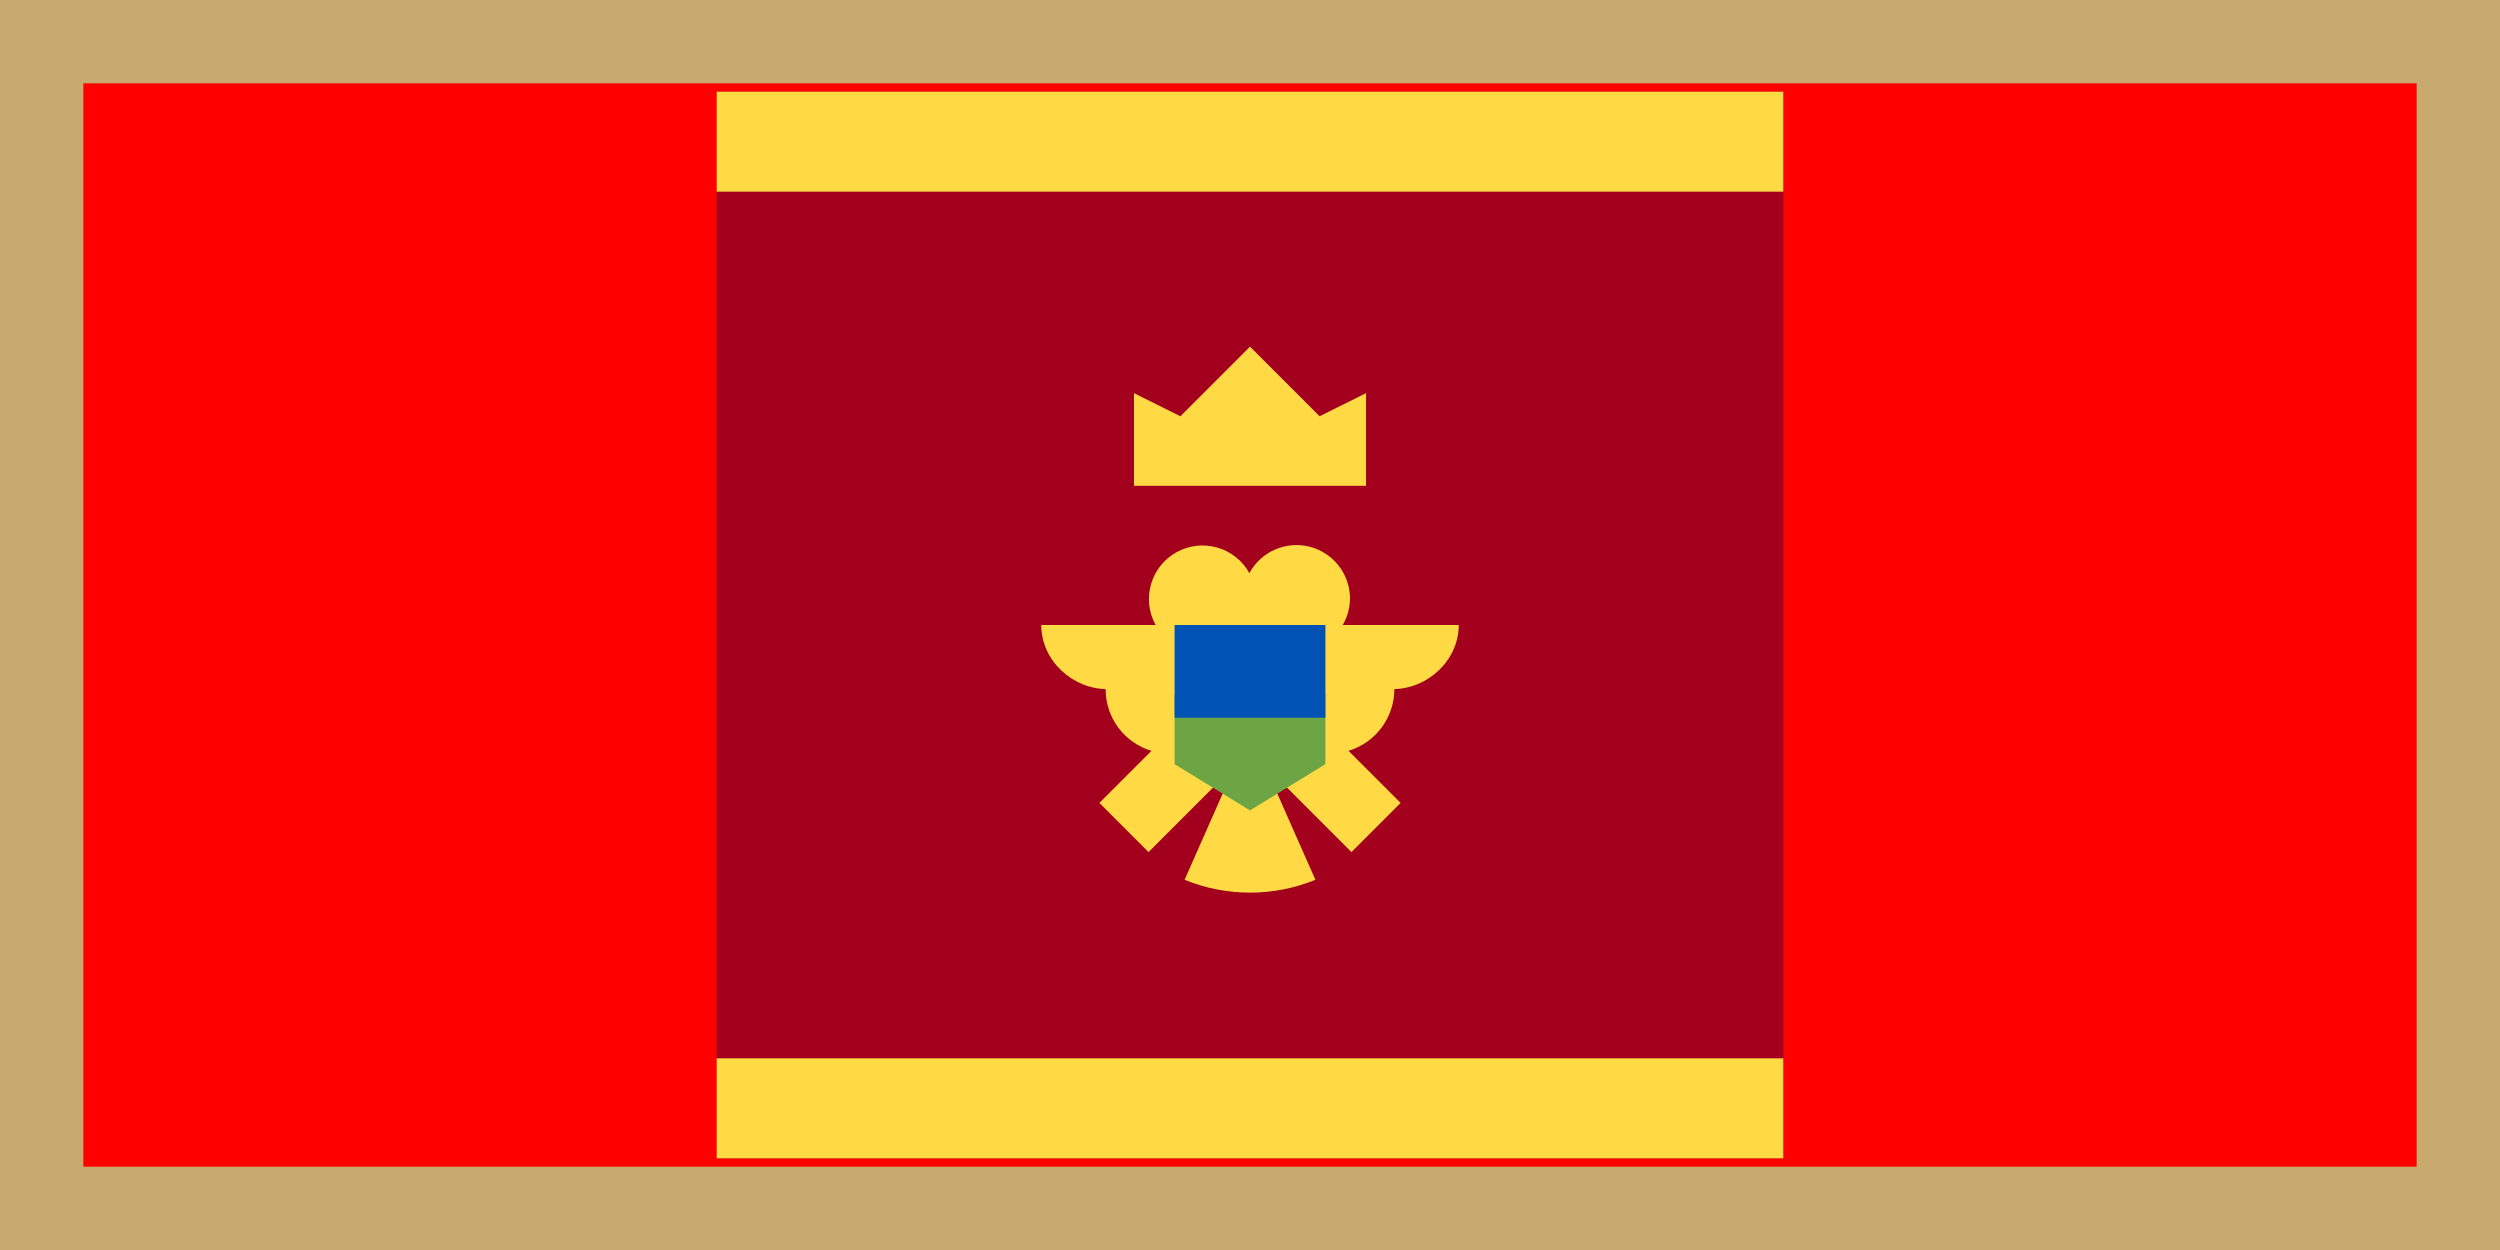
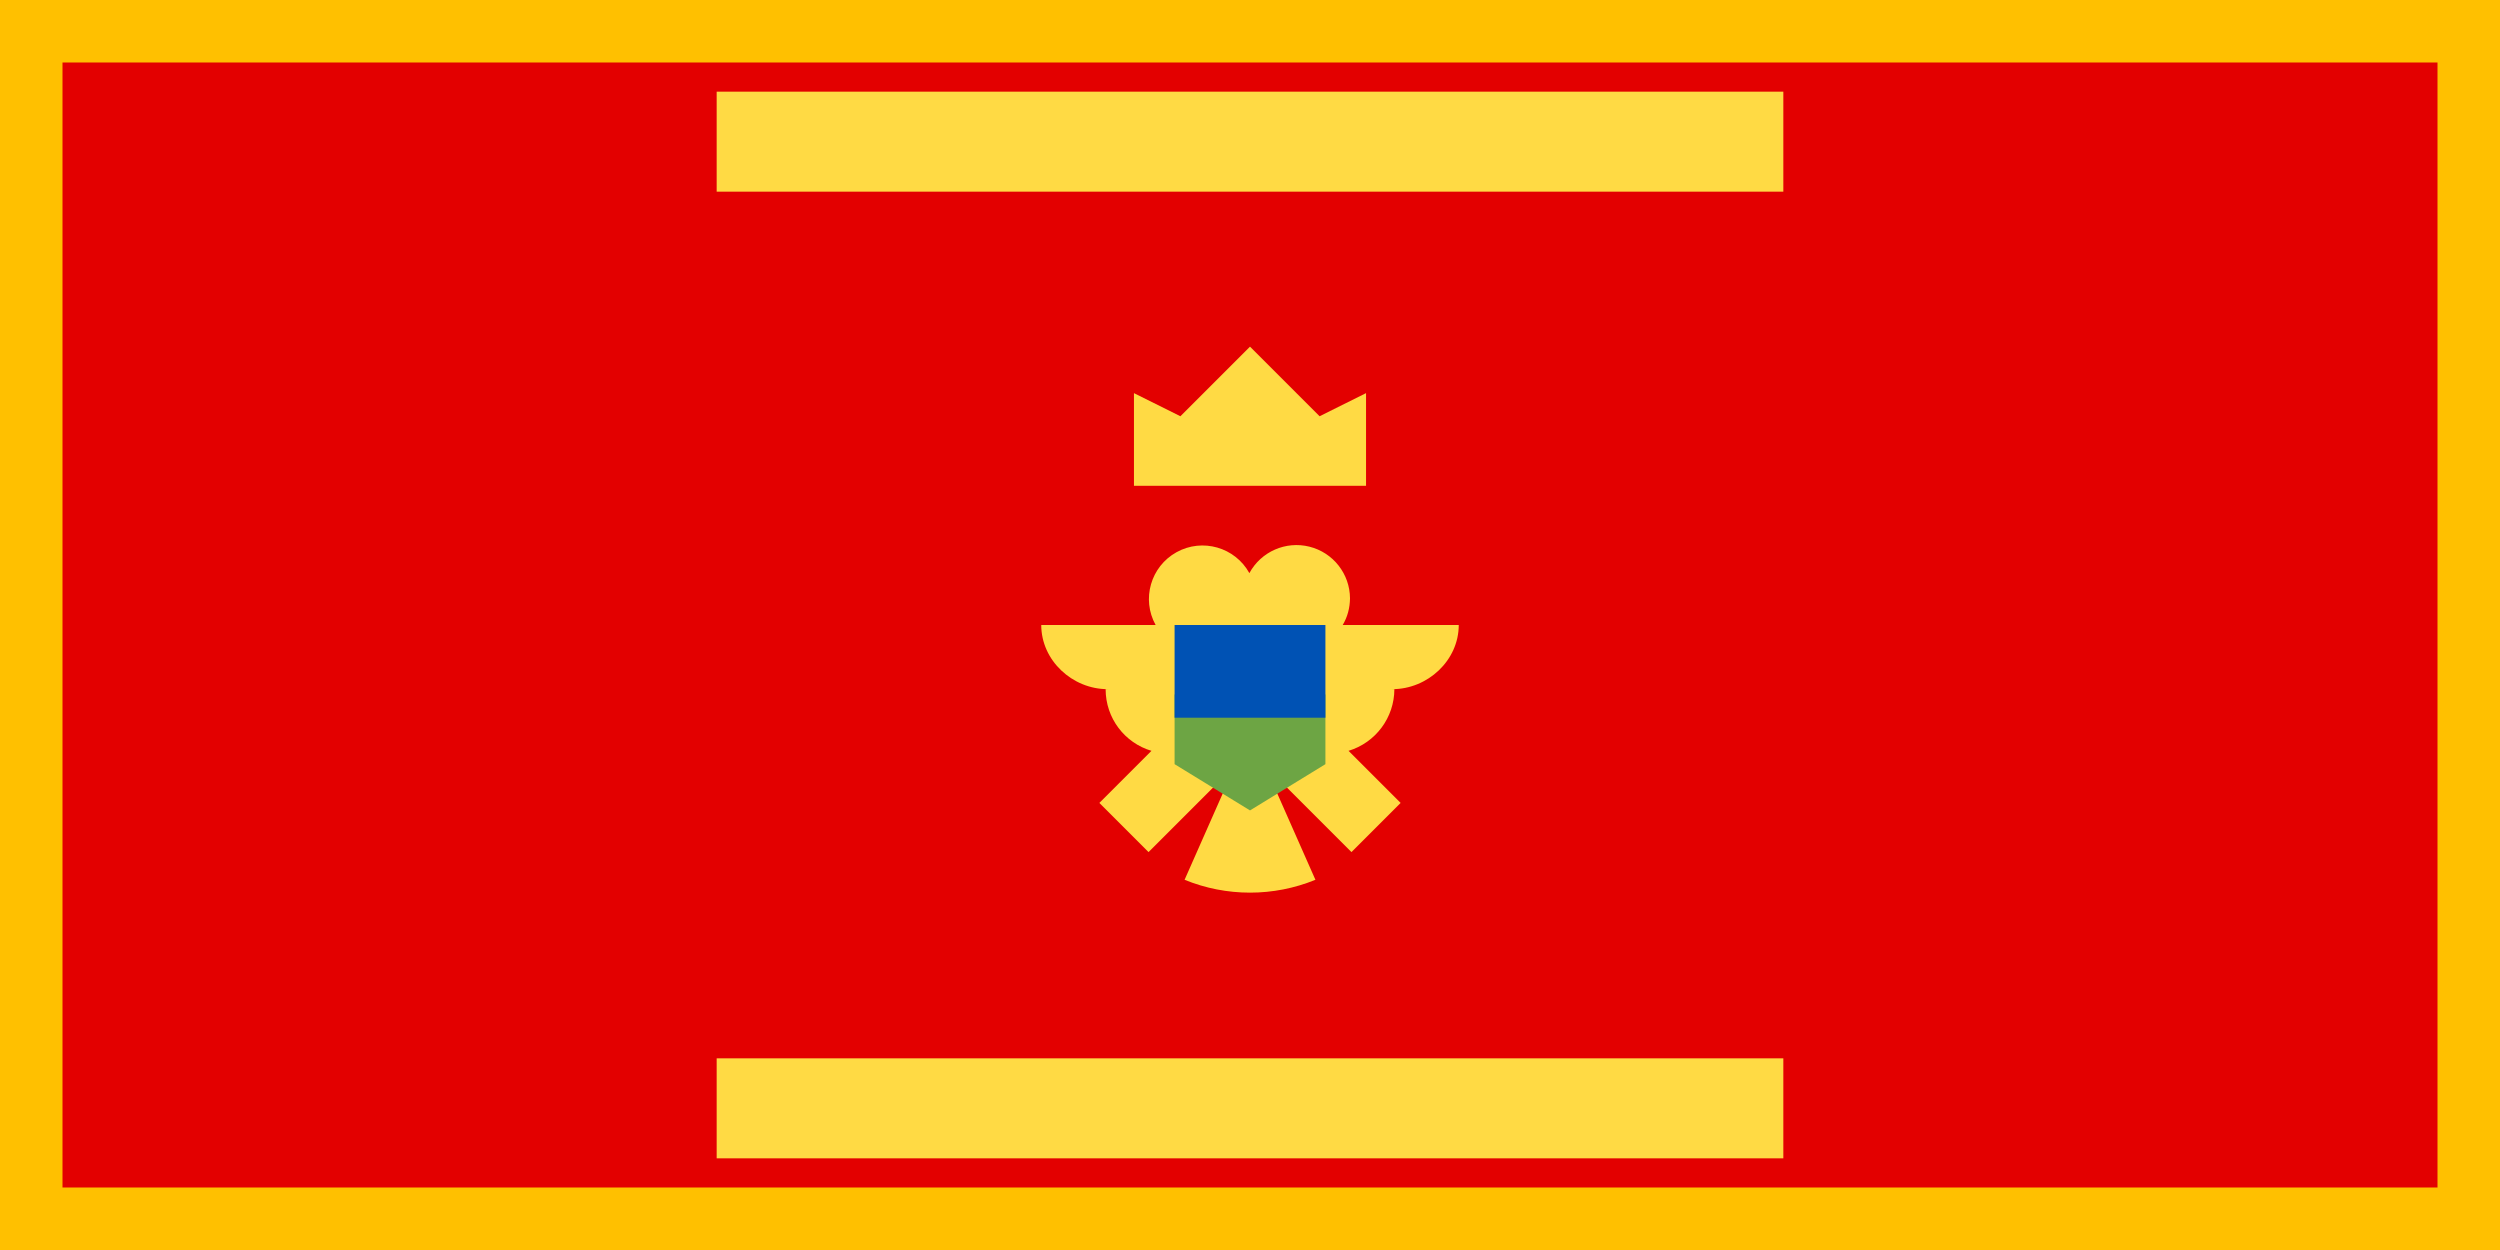
<svg xmlns="http://www.w3.org/2000/svg" width="1200" height="600">
-   <path fill="#FF0000" d="M0 0h1200v600H0z" />
-   <path fill="#C8A96E" d="M0 0h1200v600H0z" fill-opacity="0" />
-   <rect x="20" y="20" width="1160" height="560" fill="none" stroke="#C8A96E" stroke-width="40" />
+   <path fill="#FFC000" d="M0 0h1200v600H0z" />
+   <path fill="#E30000" d="M30 30h1140v540H30z" />
  <g transform="translate(344,44)">
-     <path fill="#A2001D" d="M0 0h512v512H0z" />
    <path fill="#FFDA44" d="M0 0h512v48H0zm0 464h512v48H0zm200.3-274.8h111.4v-44.5l-22.3 11.1-33.4-33.4-33.4 33.4-22.3-11.1zM356.2 256h-55.7q3.4-5.7 3.5-12.8a25.7 25.7 0 0 0-48.3-12.1 25.7 25.7 0 1 0-45 24.9h-54.9c0 17 14.9 30.8 31.9 30.8h-1c0 14 9.2 25.8 22 29.6l-25 25 23.6 23.6 33.5-33.5q2 .8 4 1.1l-20.2 45.7a83 83 0 0 0 62.8 0l-20.2-45.7q2-.3 4-1.1l33.5 33.5 23.6-23.6-25-25a31 31 0 0 0 22-29.6h-1c17 0 31.9-13.8 31.9-30.8" />
    <path fill="#6DA544" d="m256 272.7-36.2 16.7v33.4L256 345l36.2-22.2v-33.4z" />
    <path fill="#0052B4" d="M219.8 256h72.4v44.5h-72.4z" />
  </g>
</svg>
